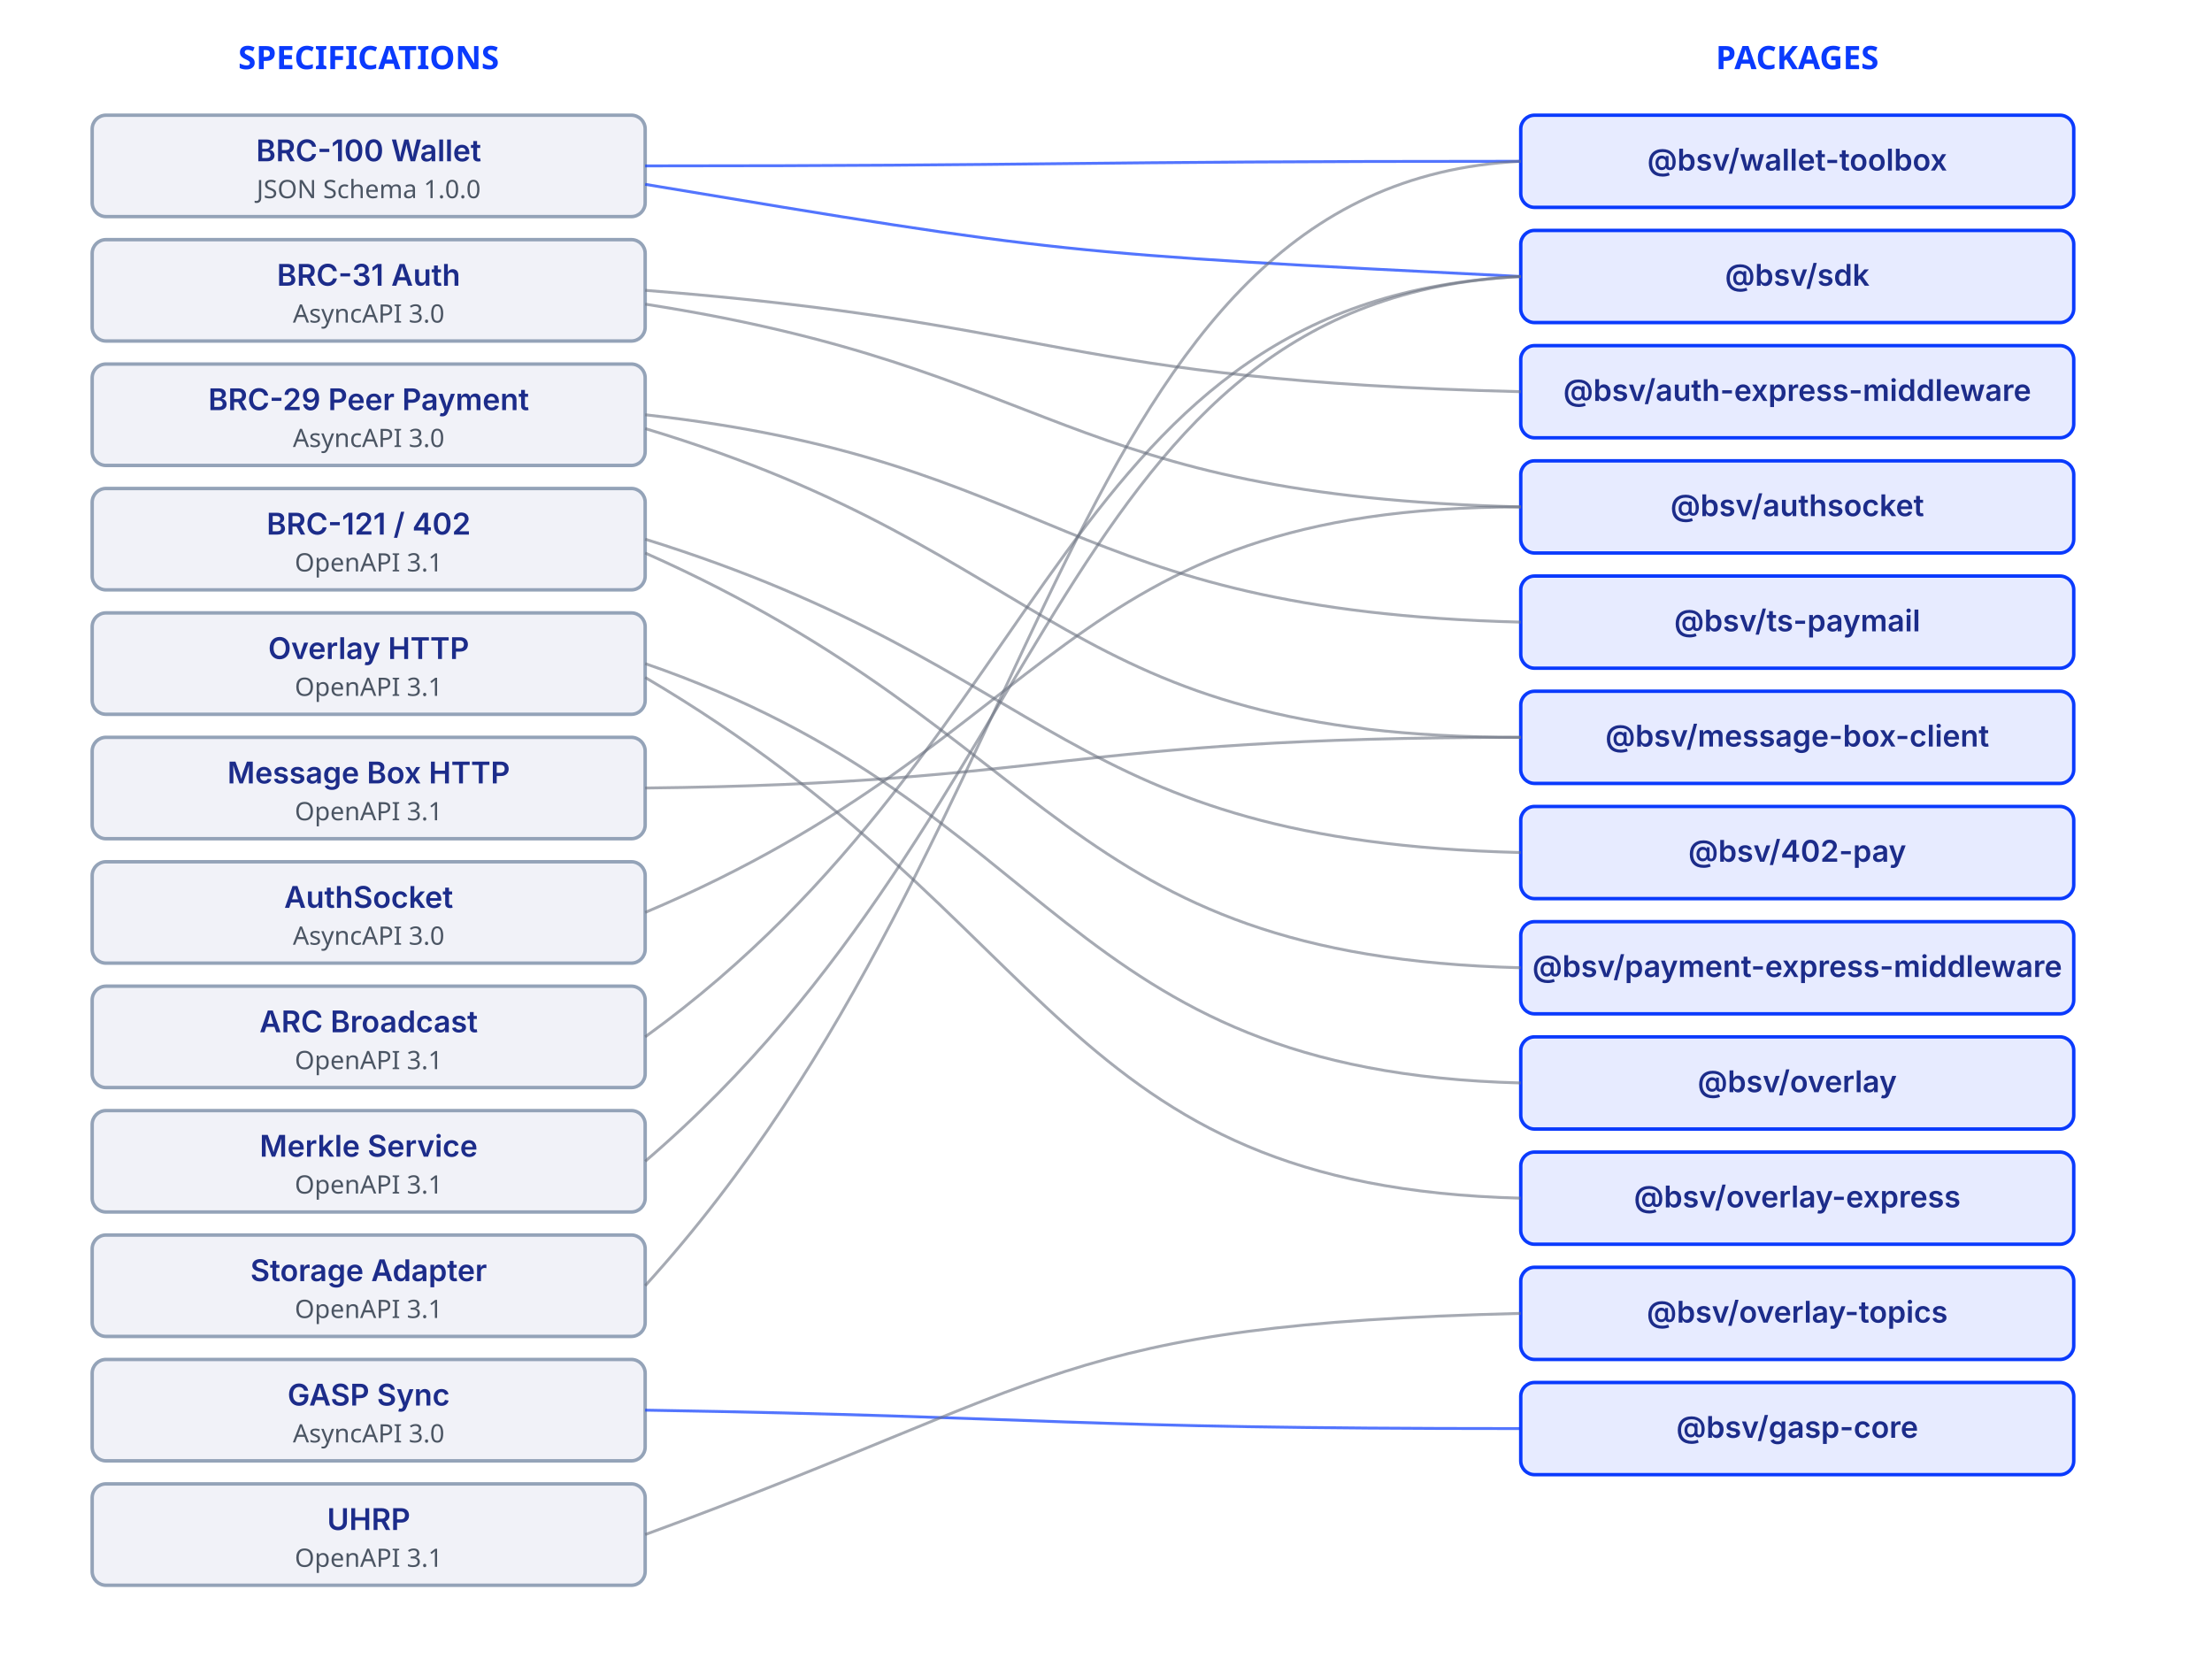
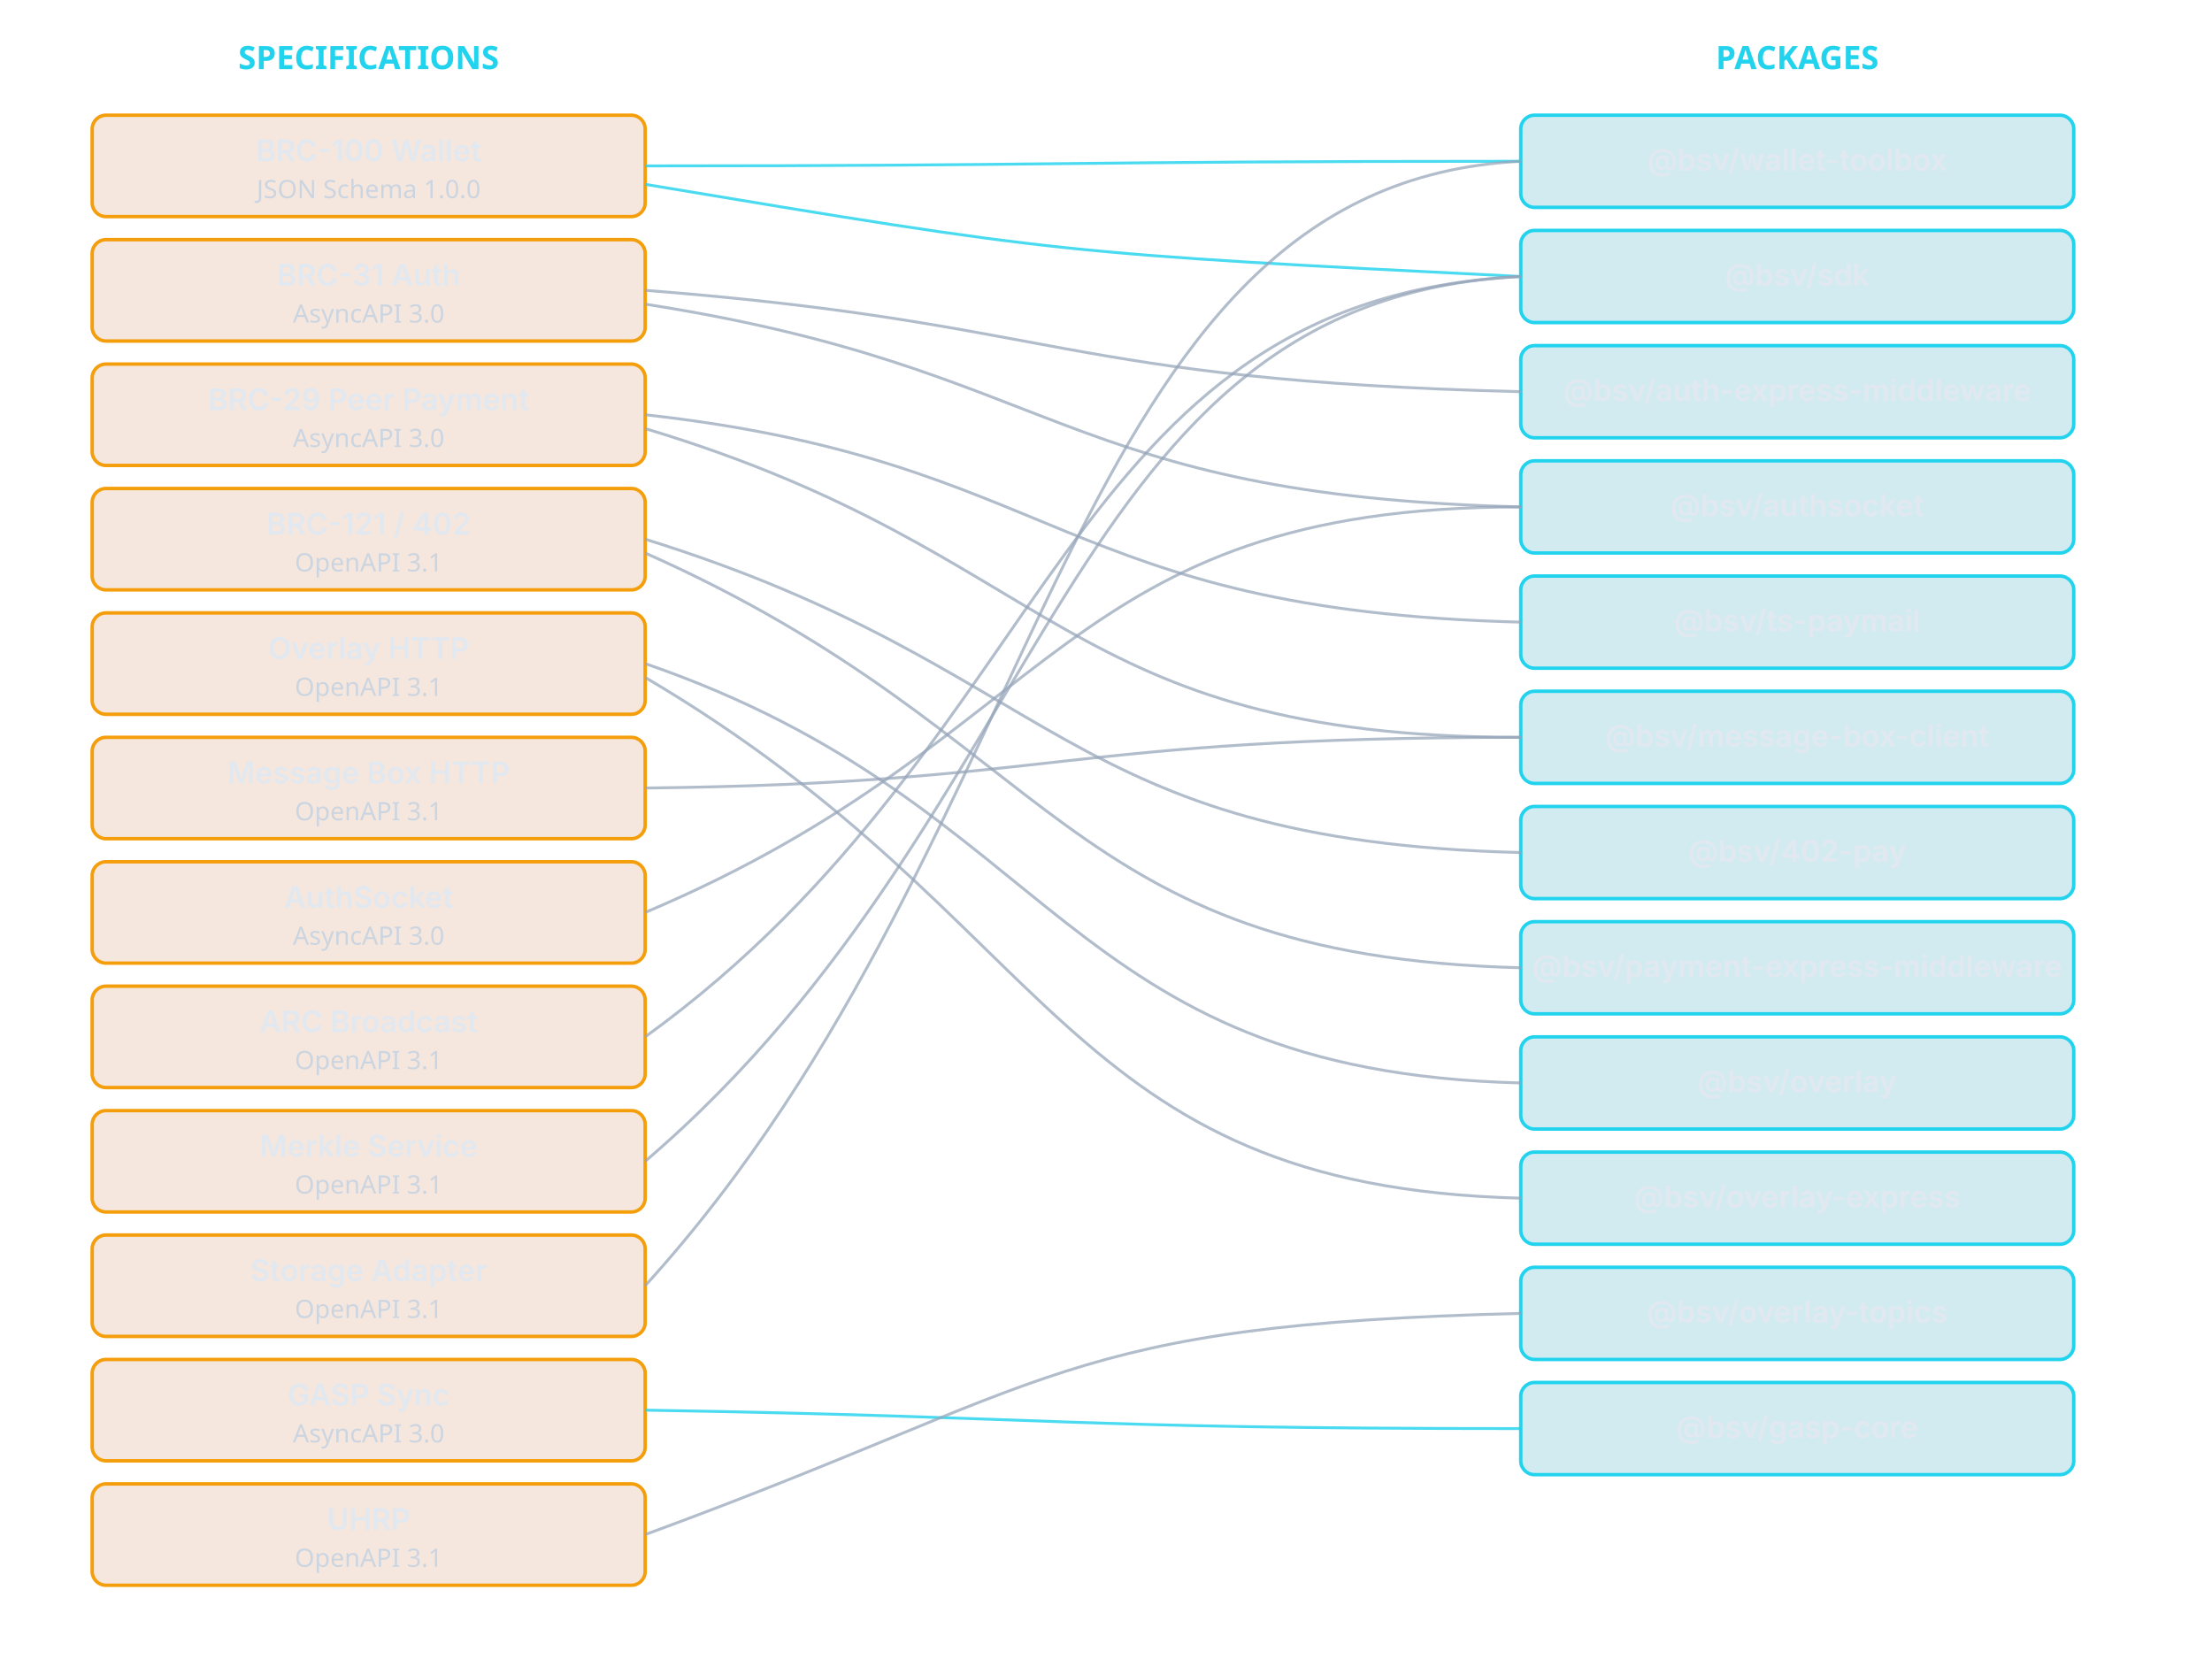
<svg xmlns="http://www.w3.org/2000/svg" viewBox="0 0 960 720" role="img" aria-labelledby="title desc">
  <style>
-     .box { fill: rgba(120,120,130,0.08); stroke: #6B7280; stroke-width: 1.5; }
-     .box-spec { fill: rgba(28,44,138,0.06); stroke: #94a3b8; stroke-width: 1.5; }
-     .box-pkg { fill: rgba(58,85,255,0.12); stroke: #0a3afd; stroke-width: 1.5; }
-     .link { stroke: #6B7280; stroke-width: 1.25; fill: none; opacity: 0.6; }
-     .link-orange { stroke: #0a3afd; stroke-width: 1.25; fill: none; opacity: 0.7; }
-     .title { font: 600 13px ui-sans-serif, system-ui, -apple-system, sans-serif; fill: #1c2c8a; }
-     .label { font: 11px ui-sans-serif, system-ui, sans-serif; fill: #4B5563; }
-     .heading { font: 700 16px ui-sans-serif, system-ui, sans-serif; fill: #0a3afd; letter-spacing: 0.5px; }
-     .col-head { font: 700 14px ui-sans-serif, system-ui, sans-serif; fill: #0a3afd; }
+     .box { fill: rgba(15, 23, 42, 0.72); stroke: #334155; stroke-width: 1.5; }
+     .box-spec { fill: rgba(180, 83, 9, 0.14); stroke: #f59e0b; stroke-width: 1.5; }
+     .box-pkg { fill: rgba(8, 145, 178, 0.18); stroke: #22d3ee; stroke-width: 1.5; }
+     .link { stroke: #94a3b8; stroke-width: 1.25; fill: none; opacity: 0.72; }
+     .link-orange { stroke: #22d3ee; stroke-width: 1.25; fill: none; opacity: 0.82; }
+     .title { font: 600 13px ui-sans-serif, system-ui, -apple-system, sans-serif; fill: #e2e8f0; }
+     .label { font: 11px ui-sans-serif, system-ui, sans-serif; fill: #cbd5e1; }
+     .heading { font: 700 16px ui-sans-serif, system-ui, sans-serif; fill: #22d3ee; letter-spacing: 0.5px; }
+     .col-head { font: 700 14px ui-sans-serif, system-ui, sans-serif; fill: #22d3ee; }
  </style>
  <text x="160" y="30" text-anchor="middle" class="col-head">SPECIFICATIONS</text>
  <text x="780" y="30" text-anchor="middle" class="col-head">PACKAGES</text>
  <g>
    <rect x="40" y="50" width="240" height="44" rx="6" class="box-spec" />
    <text x="160" y="70" text-anchor="middle" class="title">BRC-100 Wallet</text>
    <text x="160" y="86" text-anchor="middle" class="label">JSON Schema 1.0.0</text>
    <rect x="40" y="104" width="240" height="44" rx="6" class="box-spec" />
    <text x="160" y="124" text-anchor="middle" class="title">BRC-31 Auth</text>
    <text x="160" y="140" text-anchor="middle" class="label">AsyncAPI 3.0</text>
    <rect x="40" y="158" width="240" height="44" rx="6" class="box-spec" />
    <text x="160" y="178" text-anchor="middle" class="title">BRC-29 Peer Payment</text>
    <text x="160" y="194" text-anchor="middle" class="label">AsyncAPI 3.0</text>
    <rect x="40" y="212" width="240" height="44" rx="6" class="box-spec" />
    <text x="160" y="232" text-anchor="middle" class="title">BRC-121 / 402</text>
    <text x="160" y="248" text-anchor="middle" class="label">OpenAPI 3.1</text>
    <rect x="40" y="266" width="240" height="44" rx="6" class="box-spec" />
    <text x="160" y="286" text-anchor="middle" class="title">Overlay HTTP</text>
    <text x="160" y="302" text-anchor="middle" class="label">OpenAPI 3.1</text>
    <rect x="40" y="320" width="240" height="44" rx="6" class="box-spec" />
    <text x="160" y="340" text-anchor="middle" class="title">Message Box HTTP</text>
    <text x="160" y="356" text-anchor="middle" class="label">OpenAPI 3.1</text>
    <rect x="40" y="374" width="240" height="44" rx="6" class="box-spec" />
    <text x="160" y="394" text-anchor="middle" class="title">AuthSocket</text>
    <text x="160" y="410" text-anchor="middle" class="label">AsyncAPI 3.0</text>
    <rect x="40" y="428" width="240" height="44" rx="6" class="box-spec" />
    <text x="160" y="448" text-anchor="middle" class="title">ARC Broadcast</text>
    <text x="160" y="464" text-anchor="middle" class="label">OpenAPI 3.1</text>
    <rect x="40" y="482" width="240" height="44" rx="6" class="box-spec" />
    <text x="160" y="502" text-anchor="middle" class="title">Merkle Service</text>
    <text x="160" y="518" text-anchor="middle" class="label">OpenAPI 3.1</text>
    <rect x="40" y="536" width="240" height="44" rx="6" class="box-spec" />
    <text x="160" y="556" text-anchor="middle" class="title">Storage Adapter</text>
    <text x="160" y="572" text-anchor="middle" class="label">OpenAPI 3.1</text>
    <rect x="40" y="590" width="240" height="44" rx="6" class="box-spec" />
    <text x="160" y="610" text-anchor="middle" class="title">GASP Sync</text>
    <text x="160" y="626" text-anchor="middle" class="label">AsyncAPI 3.0</text>
    <rect x="40" y="644" width="240" height="44" rx="6" class="box-spec" />
    <text x="160" y="664" text-anchor="middle" class="title">UHRP</text>
    <text x="160" y="680" text-anchor="middle" class="label">OpenAPI 3.1</text>
  </g>
  <g>
    <rect x="660" y="50" width="240" height="40" rx="6" class="box-pkg" />
    <text x="780" y="74" text-anchor="middle" class="title">@bsv/wallet-toolbox</text>
    <rect x="660" y="100" width="240" height="40" rx="6" class="box-pkg" />
    <text x="780" y="124" text-anchor="middle" class="title">@bsv/sdk</text>
    <rect x="660" y="150" width="240" height="40" rx="6" class="box-pkg" />
    <text x="780" y="174" text-anchor="middle" class="title">@bsv/auth-express-middleware</text>
    <rect x="660" y="200" width="240" height="40" rx="6" class="box-pkg" />
    <text x="780" y="224" text-anchor="middle" class="title">@bsv/authsocket</text>
    <rect x="660" y="250" width="240" height="40" rx="6" class="box-pkg" />
    <text x="780" y="274" text-anchor="middle" class="title">@bsv/ts-paymail</text>
    <rect x="660" y="300" width="240" height="40" rx="6" class="box-pkg" />
    <text x="780" y="324" text-anchor="middle" class="title">@bsv/message-box-client</text>
    <rect x="660" y="350" width="240" height="40" rx="6" class="box-pkg" />
    <text x="780" y="374" text-anchor="middle" class="title">@bsv/402-pay</text>
    <rect x="660" y="400" width="240" height="40" rx="6" class="box-pkg" />
    <text x="780" y="424" text-anchor="middle" class="title">@bsv/payment-express-middleware</text>
    <rect x="660" y="450" width="240" height="40" rx="6" class="box-pkg" />
    <text x="780" y="474" text-anchor="middle" class="title">@bsv/overlay</text>
    <rect x="660" y="500" width="240" height="40" rx="6" class="box-pkg" />
    <text x="780" y="524" text-anchor="middle" class="title">@bsv/overlay-express</text>
    <rect x="660" y="550" width="240" height="40" rx="6" class="box-pkg" />
    <text x="780" y="574" text-anchor="middle" class="title">@bsv/overlay-topics</text>
    <rect x="660" y="600" width="240" height="40" rx="6" class="box-pkg" />
    <text x="780" y="624" text-anchor="middle" class="title">@bsv/gasp-core</text>
  </g>
  <path d="M 280 72 C 460 72, 460 70, 660 70" class="link-orange" />
  <path d="M 280 80 C 460 110, 460 110, 660 120" class="link-orange" />
  <path d="M 280 126 C 460 140, 460 165, 660 170" class="link" />
  <path d="M 280 132 C 460 160, 460 215, 660 220" class="link" />
  <path d="M 280 180 C 460 200, 460 265, 660 270" class="link" />
  <path d="M 280 186 C 460 240, 460 320, 660 320" class="link" />
  <path d="M 280 234 C 460 290, 460 365, 660 370" class="link" />
  <path d="M 280 240 C 460 320, 460 415, 660 420" class="link" />
  <path d="M 280 288 C 460 350, 460 465, 660 470" class="link" />
  <path d="M 280 294 C 460 400, 460 515, 660 520" class="link" />
  <path d="M 280 342 C 460 340, 460 320, 660 320" class="link" />
  <path d="M 280 396 C 460 320, 460 220, 660 220" class="link" />
  <path d="M 280 450 C 460 320, 460 130, 660 120" class="link" />
  <path d="M 280 504 C 460 350, 460 130, 660 120" class="link" />
  <path d="M 280 558 C 460 360, 460 80, 660 70" class="link" />
  <path d="M 280 612 C 460 615, 460 620, 660 620" class="link-orange" />
  <path d="M 280 666 C 460 600, 460 575, 660 570" class="link" />
</svg>
